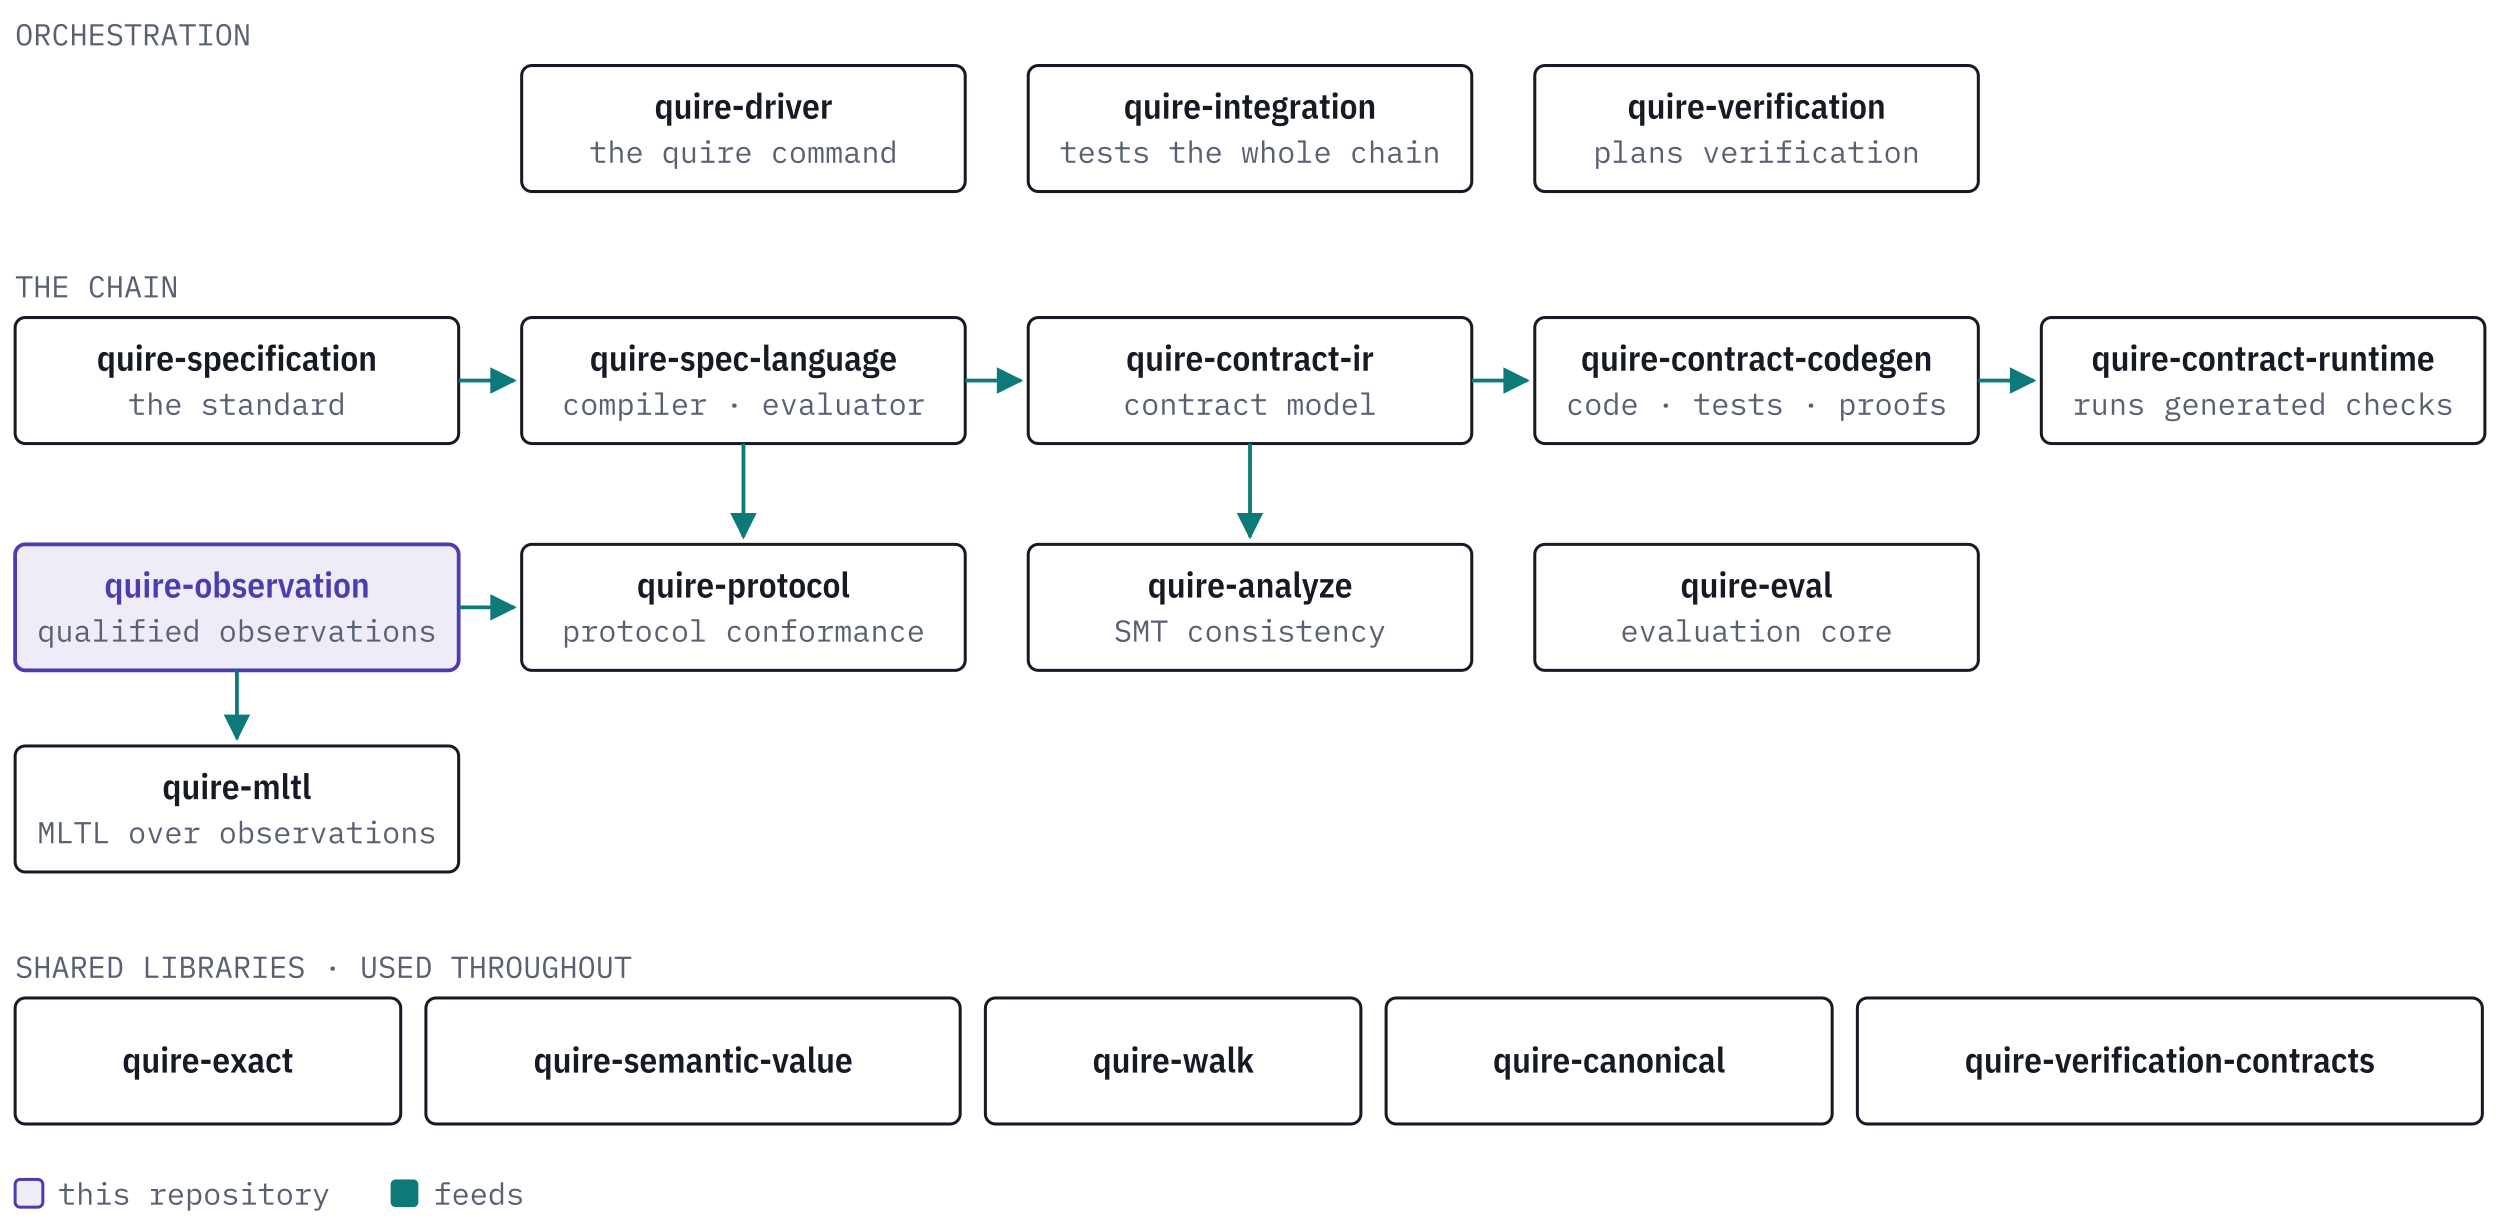
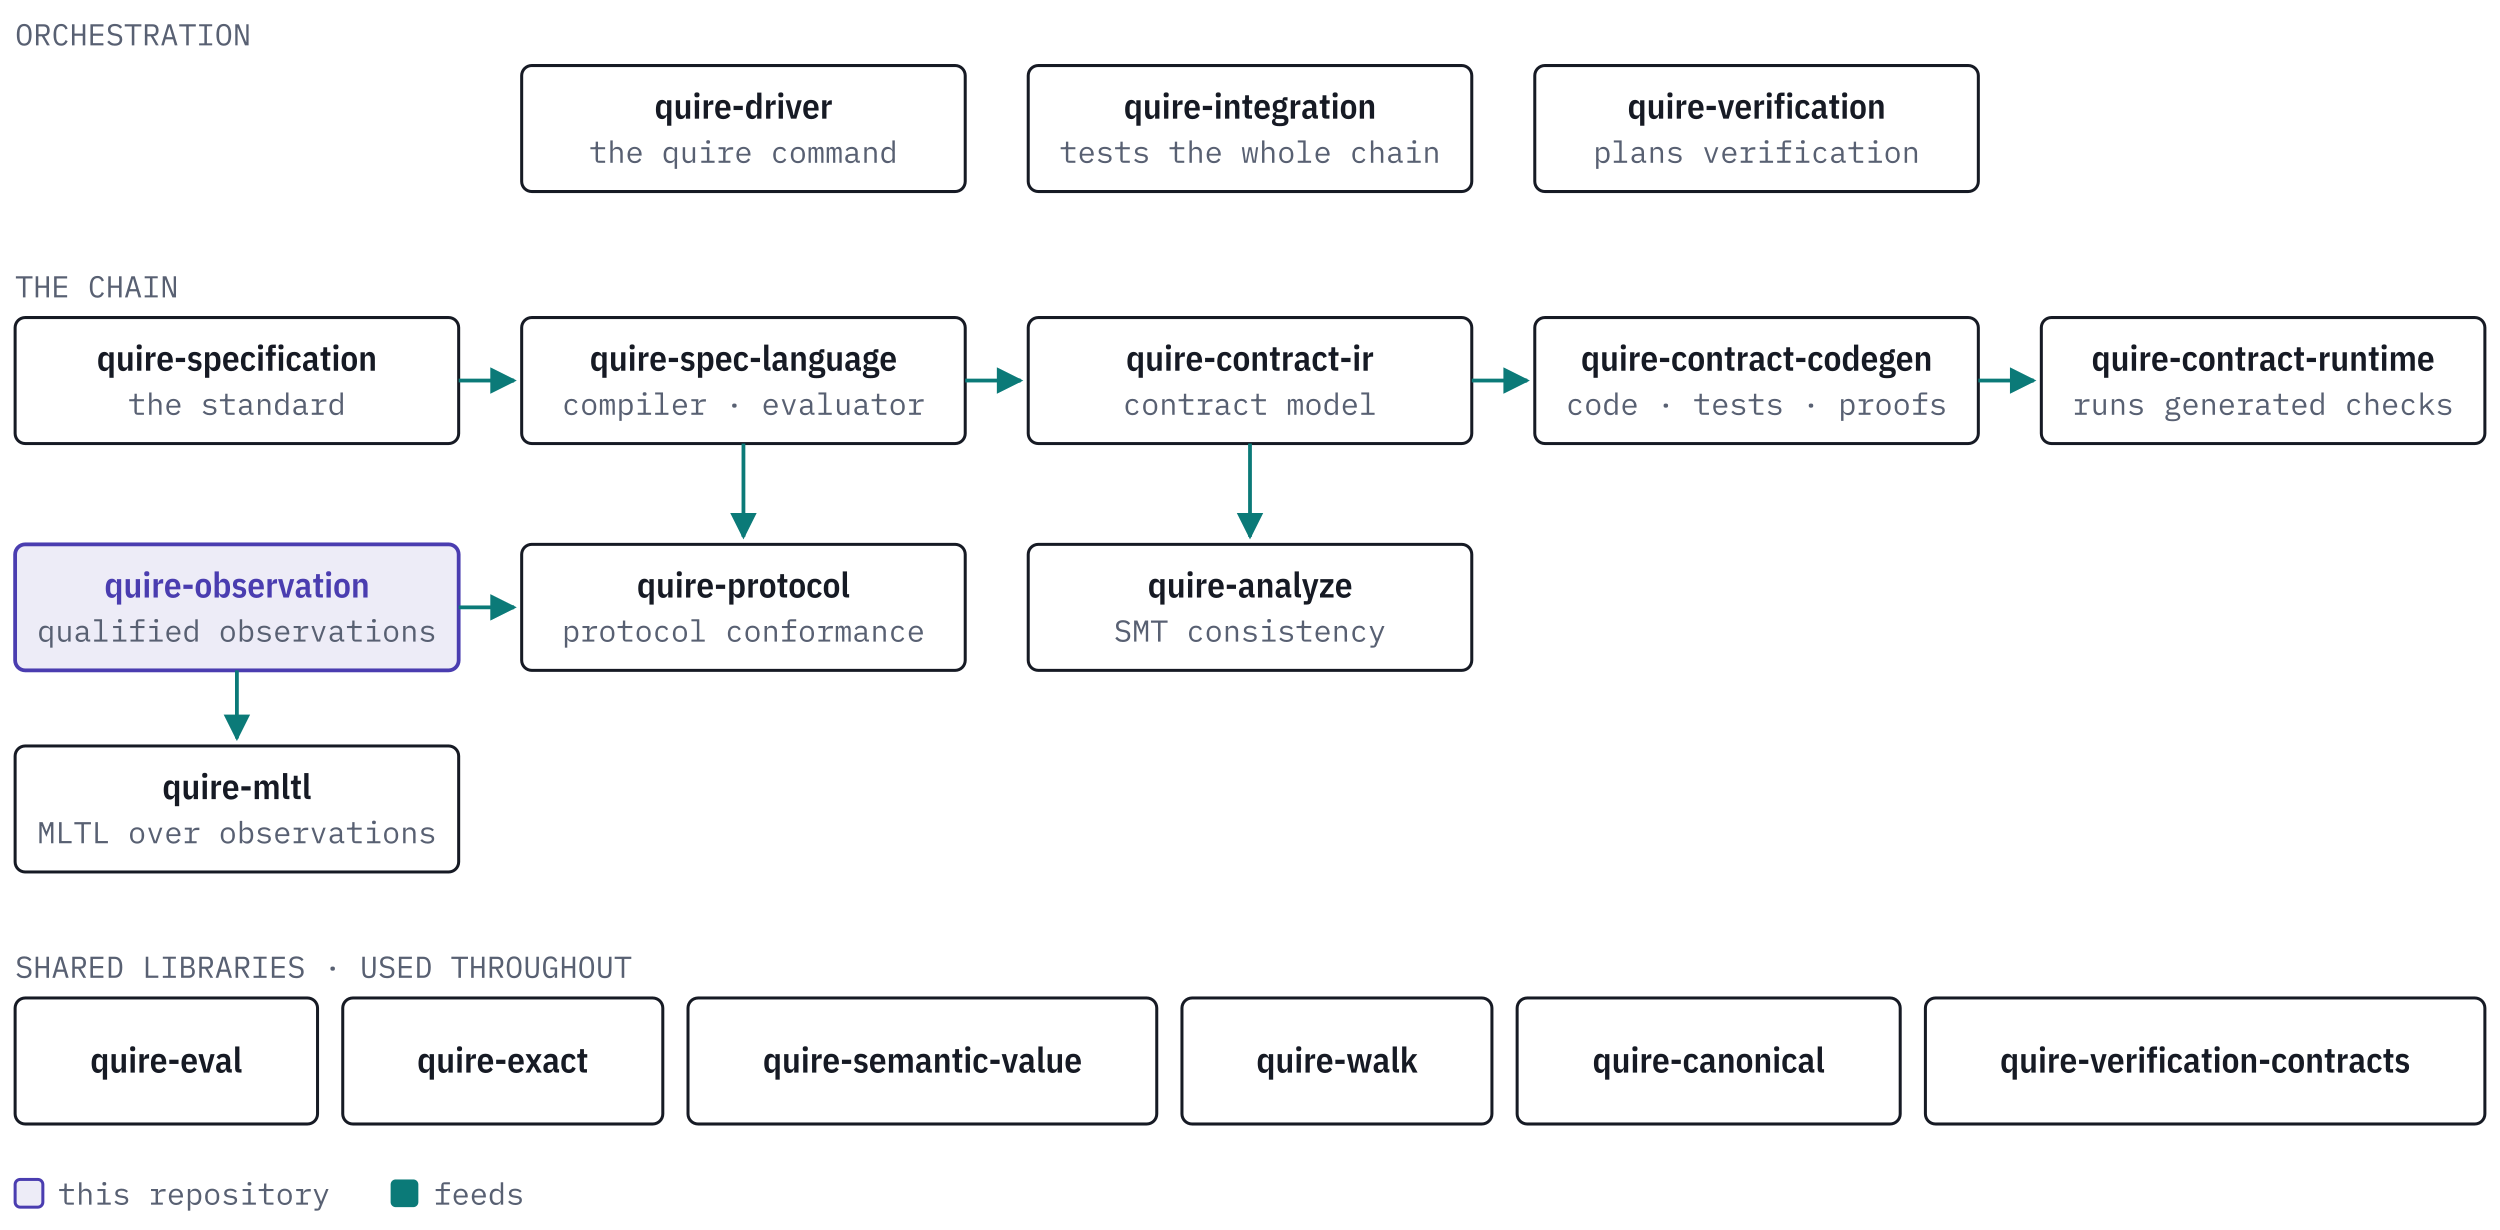
- <svg xmlns="http://www.w3.org/2000/svg" width="992" height="488" viewBox="-6 -6 992 488" role="img" aria-label="The Quire repositories. The main chain runs from the standard, quire-specification, to the compiler, quire-spec-language, then quire-contract-ir, quire-contract-codegen and quire-contract-runtime. quire-spec-language also feeds quire-protocol, and quire-contract-ir feeds quire-analyze. quire-observation feeds quire-protocol and quire-mltl. quire-eval is the evaluation core. Above the chain, quire-driver runs it, quire-integration tests it and quire-verification plans verification. Below it, shared libraries used throughout: quire-exact, quire-semantic-value, quire-walk, quire-canonical and quire-verification-contracts.">
+ <svg xmlns="http://www.w3.org/2000/svg" width="992" height="488" viewBox="-6 -6 992 488" role="img" aria-label="The Quire repositories. The main chain runs from the standard, quire-specification, to the compiler, quire-spec-language, then quire-contract-ir, quire-contract-codegen and quire-contract-runtime. quire-spec-language also feeds quire-protocol, and quire-contract-ir feeds quire-analyze. quire-observation feeds quire-protocol and quire-mltl. Above the chain, quire-driver runs it, quire-integration tests it and quire-verification plans verification. Below it, shared libraries used throughout: quire-eval, quire-exact, quire-semantic-value, quire-walk, quire-canonical and quire-verification-contracts.">
  <defs>
    <path id="mono_A" d="M481 0 422 199H177L118 0H31L245 698H356L570 0ZM304 609H295L197 272H402Z" />
    <path id="mono_B" d="M88 698H325Q415 698 466 649Q517 600 517 518Q517 455 486 419Q456 383 408 368V365Q467 351 505 312Q543 274 543 201Q543 159 529 122Q515 85 490 58Q464 31 430 16Q395 0 355 0H88ZM330 73Q388 73 421 99Q454 125 454 179V220Q454 273 421 300Q388 326 330 326H172V73ZM316 395Q369 395 399 418Q429 442 429 490V529Q429 577 399 601Q369 625 316 625H172V395Z" />
    <path id="mono_C" d="M323 -12Q195 -12 132 81Q70 174 70 349Q70 524 132 617Q195 710 323 710Q371 710 406 697Q441 684 466 662Q491 640 508 612Q525 585 538 557L466 524Q457 547 445 568Q433 588 416 604Q400 619 378 628Q355 637 323 637Q240 637 200 574Q159 511 159 406V292Q159 187 200 124Q240 61 323 61Q355 61 378 70Q400 79 416 94Q433 110 445 130Q457 151 466 174L538 141Q525 112 508 85Q491 58 466 36Q441 14 406 1Q371 -12 323 -12Z" />
    <path id="mono_D" d="M95 698H290Q418 698 481 610Q544 522 544 349Q544 176 481 88Q418 0 290 0H95ZM286 73Q370 73 412 131Q455 189 455 295V403Q455 509 412 567Q370 625 286 625H179V73Z" />
    <path id="mono_E" d="M90 0V698H520V625H174V390H508V317H174V73H520V0Z" />
    <path id="mono_G" d="M444 93H439Q430 73 418 54Q406 35 388 20Q369 6 343 -3Q317 -12 281 -12Q167 -12 112 80Q56 172 56 344Q56 524 117 617Q178 710 305 710Q354 710 390 697Q426 684 452 662Q477 640 494 612Q511 585 522 557L450 524Q441 547 430 568Q418 588 402 604Q385 619 362 628Q339 637 308 637Q224 637 184 574Q145 511 145 406V298Q145 245 153 202Q161 158 180 126Q198 94 228 76Q257 59 300 59Q368 59 406 100Q444 141 444 206V278H297V345H522V0H444Z" />
    <path id="mono_H" d="M436 317H164V0H80V698H164V390H436V698H520V0H436Z" />
    <path id="mono_I" d="M84 0V67H258V631H84V698H516V631H342V67H516V0Z" />
    <path id="mono_L" d="M120 0V698H204V73H535V0Z" />
    <path id="mono_M" d="M455 350V571H447L300 212L153 571H145V350V0H68V698H176L299 390H305L428 698H532V0H455Z" />
    <path id="mono_N" d="M163 588H156V0H80V698H199L437 110H444V698H520V0H401Z" />
    <path id="mono_O" d="M300 -12Q236 -12 190 12Q144 37 114 83Q84 129 70 196Q56 263 56 349Q56 434 70 502Q84 569 114 615Q144 661 190 686Q236 710 300 710Q364 710 410 686Q456 661 486 615Q516 569 530 502Q544 434 544 349Q544 263 530 196Q516 129 486 83Q456 37 410 12Q364 -12 300 -12ZM300 61Q342 61 371 78Q400 94 419 124Q438 154 446 196Q455 239 455 292V406Q455 458 446 501Q438 544 419 574Q400 604 371 620Q342 637 300 637Q258 637 229 620Q200 604 181 574Q162 544 154 501Q145 458 145 406V292Q145 239 154 196Q162 154 181 124Q200 94 229 78Q258 61 300 61Z" />
    <path id="mono_R" d="M174 0H90V698H344Q441 698 492 645Q543 592 543 497Q543 412 499 361Q455 310 371 302L549 0H455L285 298H174ZM342 369Q395 369 424 396Q454 422 454 471V523Q454 572 424 598Q395 625 342 625H174V369Z" />
    <path id="mono_S" d="M298 -12Q204 -12 144 22Q84 57 45 111L106 161Q147 110 192 85Q238 60 301 60Q377 60 417 95Q457 130 457 193Q457 244 428 272Q399 301 327 313L249 326Q198 335 164 353Q129 371 108 396Q87 422 78 452Q69 483 69 516Q69 612 132 661Q195 710 302 710Q386 710 444 682Q501 654 536 603L477 552Q448 590 407 614Q366 638 301 638Q230 638 192 608Q154 578 154 518Q154 471 182 442Q211 412 285 399L360 386Q411 377 446 359Q481 341 502 316Q524 291 533 260Q542 229 542 195Q542 98 478 43Q415 -12 298 -12Z" />
    <path id="mono_T" d="M342 625V0H258V625H25V698H575V625Z" />
    <path id="mono_U" d="M164 698V279Q164 228 167 188Q170 148 183 120Q196 91 224 76Q251 61 300 61Q349 61 376 76Q404 91 417 120Q430 148 433 188Q436 228 436 279V698H520V299Q520 221 512 163Q505 105 482 66Q458 27 414 8Q371 -12 300 -12Q229 -12 186 8Q142 27 118 66Q95 105 88 163Q80 221 80 299V698Z" />
    <path id="mono_a" d="M495 0Q448 0 428 24Q408 48 403 84H398Q381 39 344 14Q306 -12 243 -12Q162 -12 114 30Q66 72 66 145Q66 217 118 256Q171 295 288 295H398V346Q398 403 366 432Q334 460 275 460Q223 460 190 440Q157 419 137 384L83 424Q93 444 110 463Q127 482 152 496Q177 511 209 520Q241 528 280 528Q371 528 424 482Q478 436 478 354V70H550V0ZM257 55Q288 55 314 62Q339 70 358 82Q377 95 388 112Q398 130 398 150V235H288Q216 235 183 215Q150 195 150 157V136Q150 96 178 76Q207 55 257 55Z" />
    <path id="mono_b" d="M95 740H175V432H179Q229 528 338 528Q433 528 486 457Q540 386 540 258Q540 130 486 59Q433 -12 338 -12Q229 -12 179 84H175V0H95ZM307 59Q377 59 416 102Q454 144 454 214V302Q454 372 416 414Q377 457 307 457Q280 457 256 450Q232 443 214 430Q196 416 186 396Q175 377 175 351V165Q175 139 186 120Q196 100 214 86Q232 73 256 66Q280 59 307 59Z" />
    <path id="mono_c" d="M318 -12Q262 -12 218 8Q175 27 145 62Q115 97 100 147Q84 197 84 258Q84 319 100 369Q116 419 146 454Q176 490 219 509Q262 528 317 528Q392 528 439 495Q486 462 508 409L444 375Q430 415 398 437Q365 459 317 459Q282 459 254 448Q227 436 208 415Q189 394 180 365Q170 336 170 302V214Q170 180 180 151Q189 122 208 101Q227 80 255 68Q283 57 319 57Q371 57 405 81Q439 105 459 147L516 108Q493 56 444 22Q396 -12 318 -12Z" />
    <path id="mono_d" d="M425 84H421Q371 -12 262 -12Q167 -12 114 59Q60 130 60 258Q60 386 114 457Q167 528 262 528Q371 528 421 432H425V740H505V0H425ZM293 59Q320 59 344 66Q368 73 386 86Q404 100 414 120Q425 139 425 165V351Q425 377 414 396Q404 416 386 430Q368 443 344 450Q320 457 293 457Q223 457 184 414Q146 372 146 302V214Q146 144 184 102Q223 59 293 59Z" />
    <path id="mono_e" d="M309 -12Q253 -12 208 7Q164 26 132 62Q101 97 84 146Q67 196 67 257Q67 319 84 369Q102 419 133 454Q164 490 208 509Q251 528 304 528Q356 528 398 509Q441 490 471 456Q501 423 517 377Q533 331 533 276V238H151V214Q151 180 162 151Q173 122 194 101Q214 80 244 68Q273 57 309 57Q361 57 399 81Q437 105 457 147L516 107Q493 55 440 22Q386 -12 309 -12ZM304 462Q271 462 243 450Q215 438 194 417Q174 396 162 368Q151 339 151 305V298H447V309Q447 343 436 371Q426 399 408 420Q389 440 362 451Q336 462 304 462Z" />
    <path id="mono_f" d="M83 68H257V448H73V516H257V622Q257 674 284 707Q312 740 371 740H544V672H337V516H544V448H337V68H521V0H83Z" />
    <path id="mono_g" d="M561 -59Q561 -137 496 -174Q431 -212 301 -212Q176 -212 122 -179Q67 -146 67 -84Q67 -42 89 -19Q111 4 151 15V27Q129 38 117 55Q105 72 105 98Q105 138 132 158Q158 178 198 188V192Q150 213 124 254Q97 295 97 350Q97 389 111 422Q125 455 152 478Q178 502 215 515Q252 528 297 528Q355 528 399 507V516Q399 546 413 566Q427 586 461 586H556V516H440V481Q468 457 483 424Q498 391 498 350Q498 311 484 278Q469 245 443 222Q417 198 380 185Q342 172 297 172Q284 172 272 173Q260 174 248 176Q236 174 223 170Q210 165 199 158Q188 150 181 140Q174 130 174 117Q174 94 197 86Q220 79 257 79H371Q471 79 516 42Q561 4 561 -59ZM486 -63Q486 -32 461 -14Q436 5 374 5H195Q143 -16 143 -65Q143 -99 170 -124Q197 -148 260 -148H338Q408 -148 447 -126Q486 -105 486 -63ZM297 234Q357 234 386 262Q414 290 414 336V365Q414 411 386 438Q357 466 297 466Q237 466 209 438Q181 411 181 365V336Q181 290 209 262Q237 234 297 234Z" />
    <path id="mono_h" d="M98 740H178V432H182Q190 451 202 468Q214 486 232 499Q249 512 273 520Q297 528 329 528Q410 528 459 476Q508 425 508 331V0H428V317Q428 388 397 422Q366 457 306 457Q282 457 259 451Q236 445 218 433Q200 421 189 402Q178 383 178 358V0H98Z" />
    <path id="mono_i" d="M332 630Q297 630 283 644Q269 659 269 681V697Q269 719 283 734Q297 748 332 748Q367 748 381 734Q395 719 395 697V681Q395 659 381 644Q367 630 332 630ZM106 68H292V448H106V516H372V68H546V0H106Z" />
    <path id="mono_k" d="M105 740H185V273H189L279 358L451 516H549L335 314L574 0H475L274 268L185 187V0H105Z" />
    <path id="mono_l" d="M80 68H260V672H80V740H340V68H520V0H80Z" />
    <path id="mono_m" d="M54 0V516H128V456H132Q144 486 166 507Q188 528 231 528Q276 528 298 506Q320 483 325 447H328Q342 482 368 505Q394 528 440 528Q503 528 524 484Q546 440 546 358V0H472V345Q472 411 458 436Q445 462 409 462Q377 462 357 442Q337 421 337 379V0H263V345Q263 411 250 436Q236 462 201 462Q169 462 148 442Q128 421 128 379V0Z" />
    <path id="mono_n" d="M98 0V516H178V432H182Q190 451 202 468Q214 486 232 499Q249 512 273 520Q297 528 329 528Q410 528 459 476Q508 425 508 331V0H428V317Q428 388 397 422Q366 457 306 457Q282 457 259 451Q236 445 218 433Q200 421 189 402Q178 383 178 358V0Z" />
    <path id="mono_o" d="M300 -12Q246 -12 202 7Q159 26 128 62Q98 97 82 146Q66 196 66 258Q66 319 82 369Q98 419 128 454Q159 490 202 509Q246 528 300 528Q354 528 398 509Q441 490 472 454Q502 419 518 369Q534 319 534 258Q534 196 518 146Q502 97 472 62Q441 26 398 7Q354 -12 300 -12ZM300 57Q367 57 408 97Q449 137 449 221V295Q449 379 408 419Q367 459 300 459Q233 459 192 419Q151 379 151 295V221Q151 137 192 97Q233 57 300 57Z" />
    <path id="mono_p" d="M95 516H175V432H179Q229 528 338 528Q433 528 486 457Q540 386 540 258Q540 130 486 59Q433 -12 338 -12Q229 -12 179 84H175V-200H95ZM307 59Q377 59 416 102Q454 144 454 214V302Q454 372 416 414Q377 457 307 457Q280 457 256 450Q232 443 214 430Q196 416 186 396Q175 377 175 351V165Q175 139 186 120Q196 100 214 86Q232 73 256 66Q280 59 307 59Z" />
    <path id="mono_periodcentered" d="M300 235Q259 235 242 252Q226 269 226 295V313Q226 339 242 356Q259 373 300 373Q341 373 358 356Q374 339 374 313V295Q374 269 358 252Q341 235 300 235Z" />
    <path id="mono_q" d="M425 84H421Q371 -12 262 -12Q167 -12 114 59Q60 130 60 258Q60 386 114 457Q167 528 262 528Q371 528 421 432H425V516H505V-200H425ZM293 59Q320 59 344 66Q368 73 386 86Q404 100 414 120Q425 139 425 165V351Q425 377 414 396Q404 416 386 430Q368 443 344 450Q320 457 293 457Q223 457 184 414Q146 372 146 302V214Q146 144 184 102Q223 59 293 59Z" />
    <path id="mono_r" d="M77 68H228V448H77V516H308V386H313Q329 447 374 482Q418 516 487 516H559V436H462Q393 436 350 396Q308 356 308 291V68H469V0H77Z" />
    <path id="mono_s" d="M306 -12Q225 -12 166 16Q108 43 67 89L121 136Q158 97 202 76Q246 55 308 55Q368 55 406 76Q445 98 445 144Q445 164 438 178Q430 191 417 199Q404 207 388 212Q372 216 354 219L273 231Q246 235 214 242Q183 249 157 264Q131 280 114 306Q96 332 96 374Q96 413 112 442Q127 470 155 490Q183 509 221 518Q259 528 304 528Q374 528 426 506Q477 484 514 445L462 396Q453 407 440 418Q426 430 406 440Q387 449 361 455Q335 461 301 461Q240 461 208 440Q175 419 175 379Q175 359 182 346Q190 332 203 324Q216 316 232 312Q249 307 266 304L347 292Q375 288 406 281Q437 274 463 258Q489 243 506 217Q524 191 524 149Q524 72 464 30Q405 -12 306 -12Z" />
    <path id="mono_t" d="M325 0Q266 0 238 33Q211 66 211 118V448H39V516H167Q193 516 204 526Q214 537 214 563V698H291V516H526V448H291V68H526V0Z" />
    <path id="mono_u" d="M422 84H418Q410 65 398 48Q386 30 368 17Q351 4 327 -4Q303 -12 271 -12Q190 -12 141 40Q92 91 92 185V516H172V199Q172 128 203 94Q234 59 294 59Q318 59 341 65Q364 71 382 83Q400 95 411 114Q422 132 422 158V516H502V0H422Z" />
    <path id="mono_v" d="M249 0 64 516H145L219 300L299 67H303L383 300L457 516H536L351 0Z" />
    <path id="mono_w" d="M30 516H101L160 70H169L257 516H345L433 70H442L501 516H570L491 0H387L305 432H297L213 0H109Z" />
    <path id="mono_y" d="M467 516H547L291 -113Q282 -135 271 -152Q260 -168 245 -178Q230 -189 209 -194Q188 -200 159 -200H83V-132H203L261 10L53 516H135L222 300L299 104H303L380 300Z" />
    <path id="title_a" d="M406 0Q325 0 321 89H309Q299 41 264 14Q229 -12 177 -12Q105 -12 69 28Q33 68 33 140Q33 222 84 262Q135 302 231 302H312V347Q312 393 292 415Q273 437 228 437Q191 437 166 420Q141 402 122 370L51 434Q80 479 124 506Q169 534 238 534Q433 534 433 350V97H479V0ZM223 77Q260 77 286 98Q312 120 312 158V227H239Q155 227 155 162V140Q155 107 173 92Q191 77 223 77Z" />
    <path id="title_b" d="M66 740H187V436H201Q212 480 246 507Q279 534 324 534Q416 534 460 464Q504 395 504 261Q504 127 460 58Q416 -12 324 -12Q279 -12 246 15Q212 42 201 86H187V0H66ZM278 88Q325 88 351 117Q377 146 377 199V323Q377 376 351 405Q325 434 278 434Q237 434 212 414Q187 393 187 356V166Q187 129 212 108Q237 88 278 88Z" />
    <path id="title_c" d="M251 -12Q145 -12 90 54Q34 120 34 261Q34 402 90 468Q145 534 251 534Q328 534 374 499Q419 464 439 403L340 359Q332 397 312 416Q291 436 251 436Q161 436 161 328V194Q161 86 251 86Q293 86 315 106Q337 126 348 168L442 123Q396 -12 251 -12Z" />
    <path id="title_d" d="M357 86H343Q332 42 298 15Q265 -12 220 -12Q128 -12 84 58Q40 127 40 261Q40 395 84 464Q128 534 220 534Q265 534 298 507Q332 480 343 436H357V740H478V0H357ZM266 88Q307 88 332 108Q357 129 357 166V356Q357 393 332 414Q307 434 266 434Q219 434 193 405Q167 376 167 323V199Q167 146 193 117Q219 88 266 88Z" />
    <path id="title_e" d="M263 -12Q212 -12 170 4Q127 21 97 54Q67 88 50 140Q34 191 34 261Q34 402 90 468Q147 534 252 534Q357 534 414 468Q470 402 470 261V232H161V198Q161 146 190 116Q219 86 270 86Q313 86 342 104Q372 123 393 158L459 89Q430 43 381 16Q332 -12 263 -12ZM252 441Q161 441 161 333V307H343V333Q343 441 252 441Z" />
    <path id="title_f" d="M91 425H22V522H91V603Q91 674 122 707Q154 740 220 740H308V643H212V522H308V425H212V0H91Z" />
    <path id="title_g" d="M493 -46Q493 -87 480 -118Q468 -149 439 -170Q410 -191 362 -202Q314 -212 244 -212Q182 -212 140 -204Q98 -195 72 -179Q46 -163 35 -140Q24 -117 24 -88Q24 -48 46 -25Q68 -2 109 4V23Q77 31 62 53Q46 75 46 107Q46 139 68 160Q90 182 132 190V203Q47 245 47 357Q47 442 95 488Q143 534 244 534Q289 534 326 520V539Q326 610 394 610H467V516H366V496Q403 478 422 442Q441 407 441 357Q441 272 394 226Q346 181 244 181Q203 181 168 189Q154 183 147 170Q140 157 140 141Q140 121 153 111Q166 101 196 101H329Q418 101 456 63Q493 25 493 -46ZM380 -60Q380 -33 362 -19Q344 -5 302 -5H141Q119 -24 119 -61Q119 -93 140 -110Q162 -127 216 -127H275Q332 -127 356 -110Q380 -94 380 -60ZM244 264Q327 264 327 346V369Q327 451 244 451Q161 451 161 369V346Q161 264 244 264Z" />
    <path id="title_hyphen" d="M50 245V365H312V245Z" />
    <path id="title_i" d="M126 604Q88 604 71 620Q54 637 54 665V685Q54 713 71 730Q88 746 126 746Q164 746 181 730Q198 713 198 685V665Q198 637 181 620Q164 604 126 604ZM66 522H187V0H66Z" />
    <path id="title_k" d="M66 740H187V395L179 287H193L254 383L358 522H495L332 317L504 0H368L248 239L187 163V0H66Z" />
    <path id="title_l" d="M184 0Q121 0 94 28Q66 56 66 116V740H187V97H247V0Z" />
    <path id="title_m" d="M66 0V522H187V435H201Q232 534 324 534Q422 534 451 431H463Q480 484 516 509Q551 534 602 534Q668 534 705 486Q742 439 742 351V0H621V330Q621 432 548 432Q513 432 488 410Q464 389 464 350V0H343V330Q343 384 325 408Q307 432 271 432Q236 432 212 410Q187 389 187 350V0Z" />
    <path id="title_n" d="M66 0V522H187V435H201Q232 534 326 534Q396 534 434 486Q472 439 472 351V0H351V330Q351 432 275 432Q238 432 212 410Q187 389 187 350V0Z" />
    <path id="title_o" d="M253 -12Q149 -12 92 54Q34 120 34 261Q34 402 92 468Q149 534 253 534Q357 534 414 468Q472 402 472 261Q472 120 414 54Q357 -12 253 -12ZM253 86Q345 86 345 194V328Q345 436 253 436Q161 436 161 328V194Q161 86 253 86Z" />
    <path id="title_p" d="M66 522H187V436H201Q212 480 246 507Q279 534 324 534Q416 534 460 464Q504 395 504 261Q504 127 460 58Q416 -12 324 -12Q279 -12 246 15Q212 42 201 86H187V-200H66ZM278 88Q325 88 351 117Q377 146 377 199V323Q377 376 351 405Q325 434 278 434Q237 434 212 414Q187 393 187 356V166Q187 129 212 108Q237 88 278 88Z" />
    <path id="title_q" d="M357 86H343Q332 42 298 15Q265 -12 220 -12Q128 -12 84 58Q40 127 40 261Q40 395 84 464Q128 534 220 534Q265 534 298 507Q332 480 343 436H357V522H478V-200H357ZM266 88Q307 88 332 108Q357 129 357 166V356Q357 393 332 414Q307 434 266 434Q219 434 193 405Q167 376 167 323V199Q167 146 193 117Q219 88 266 88Z" />
    <path id="title_r" d="M66 0V522H187V415H201Q210 467 238 494Q267 522 313 522H339V398H299Q242 398 214 380Q187 362 187 317V0Z" />
    <path id="title_s" d="M224 -12Q159 -12 110 12Q61 35 24 82L98 154Q123 119 154 101Q185 83 226 83Q302 83 302 147Q302 172 290 186Q277 201 247 206L198 215Q116 230 79 266Q42 302 42 371Q42 453 90 494Q138 534 226 534Q287 534 332 514Q376 494 409 455L338 384Q318 409 290 424Q261 439 226 439Q156 439 156 376Q156 350 170 336Q184 323 214 318L264 309Q346 294 382 258Q417 223 417 159Q417 78 367 33Q317 -12 224 -12Z" />
    <path id="title_t" d="M210 0Q147 0 119 28Q91 56 91 117V425H22V522H58Q84 522 94 534Q103 546 103 572V664H212V522H306V425H212V97H298V0Z" />
    <path id="title_u" d="M346 88H332Q302 -12 205 -12Q135 -12 98 36Q60 83 60 172V522H181V192Q181 89 257 89Q294 89 320 111Q346 133 346 172V522H467V0H346Z" />
    <path id="title_v" d="M162 0 8 522H130L205 244L234 103H248L277 244L352 522H469L315 0Z" />
    <path id="title_w" d="M16 522H135L186 278L211 110H223L253 278L311 522H433L492 278L522 110H534L559 278L612 522H724L597 0H461L400 254L377 409H364L340 254L279 0H143Z" />
    <path id="title_x" d="M15 0 173 267 17 522H149L242 354H255L348 522H472L318 264L478 0H345L249 176H236L138 0Z" />
    <path id="title_y" d="M353 522H474L275 -109Q258 -162 227 -181Q196 -200 140 -200H58V-103H161L182 -29L8 522H131L209 240L237 103H249L277 241Z" />
    <path id="title_z" d="M34 0V95L275 425H42V522H412V428L170 97H418V0Z" />
    <marker id="ah-model" viewBox="0 0 10 10" refX="9" refY="5" markerWidth="7" markerHeight="7" orient="auto-start-reverse">
      <path d="M0,0 L10,5 L0,10 z" fill="#0b7a78" />
    </marker>
  </defs>
  <rect x="201" y="20" width="176" height="50" rx="4" stroke="#161a24" stroke-width="1.2" fill="none" />
  <g fill="#161a24" transform="translate(253.7,41.1) scale(0.014,-0.014)">
    <use href="#title_q" x="0" />
    <use href="#title_u" x="544" />
    <use href="#title_i" x="1077" />
    <use href="#title_r" x="1329" />
    <use href="#title_e" x="1686" />
    <use href="#title_hyphen" x="2191" />
    <use href="#title_d" x="2553" />
    <use href="#title_r" x="3097" />
    <use href="#title_i" x="3454" />
    <use href="#title_v" x="3706" />
    <use href="#title_e" x="4182" />
    <use href="#title_r" x="4687" />
  </g>
  <g fill="#586072" transform="translate(227.8,58.6) scale(0.012,-0.012)">
    <use href="#mono_t" x="0" />
    <use href="#mono_h" x="600" />
    <use href="#mono_e" x="1200" />
    <use href="#mono_q" x="2400" />
    <use href="#mono_u" x="3000" />
    <use href="#mono_i" x="3600" />
    <use href="#mono_r" x="4200" />
    <use href="#mono_e" x="4800" />
    <use href="#mono_c" x="6000" />
    <use href="#mono_o" x="6600" />
    <use href="#mono_m" x="7200" />
    <use href="#mono_m" x="7800" />
    <use href="#mono_a" x="8400" />
    <use href="#mono_n" x="9000" />
    <use href="#mono_d" x="9600" />
  </g>
  <rect x="402" y="20" width="176" height="50" rx="4" stroke="#161a24" stroke-width="1.2" fill="none" />
  <g fill="#161a24" transform="translate(439.9,41.1) scale(0.014,-0.014)">
    <use href="#title_q" x="0" />
    <use href="#title_u" x="544" />
    <use href="#title_i" x="1077" />
    <use href="#title_r" x="1329" />
    <use href="#title_e" x="1686" />
    <use href="#title_hyphen" x="2191" />
    <use href="#title_i" x="2553" />
    <use href="#title_n" x="2805" />
    <use href="#title_t" x="3337" />
    <use href="#title_e" x="3671" />
    <use href="#title_g" x="4176" />
    <use href="#title_r" x="4668" />
    <use href="#title_a" x="5025" />
    <use href="#title_t" x="5532" />
    <use href="#title_i" x="5866" />
    <use href="#title_o" x="6118" />
    <use href="#title_n" x="6624" />
  </g>
  <g fill="#586072" transform="translate(414.4,58.6) scale(0.012,-0.012)">
    <use href="#mono_t" x="0" />
    <use href="#mono_e" x="600" />
    <use href="#mono_s" x="1200" />
    <use href="#mono_t" x="1800" />
    <use href="#mono_s" x="2400" />
    <use href="#mono_t" x="3600" />
    <use href="#mono_h" x="4200" />
    <use href="#mono_e" x="4800" />
    <use href="#mono_w" x="6000" />
    <use href="#mono_h" x="6600" />
    <use href="#mono_o" x="7200" />
    <use href="#mono_l" x="7800" />
    <use href="#mono_e" x="8400" />
    <use href="#mono_c" x="9600" />
    <use href="#mono_h" x="10200" />
    <use href="#mono_a" x="10800" />
    <use href="#mono_i" x="11400" />
    <use href="#mono_n" x="12000" />
  </g>
  <rect x="603" y="20" width="176" height="50" rx="4" stroke="#161a24" stroke-width="1.2" fill="none" />
  <g fill="#161a24" transform="translate(639.8,41.1) scale(0.014,-0.014)">
    <use href="#title_q" x="0" />
    <use href="#title_u" x="544" />
    <use href="#title_i" x="1077" />
    <use href="#title_r" x="1329" />
    <use href="#title_e" x="1686" />
    <use href="#title_hyphen" x="2191" />
    <use href="#title_v" x="2553" />
    <use href="#title_e" x="3029" />
    <use href="#title_r" x="3534" />
    <use href="#title_i" x="3891" />
    <use href="#title_f" x="4143" />
    <use href="#title_i" x="4471" />
    <use href="#title_c" x="4723" />
    <use href="#title_a" x="5187" />
    <use href="#title_t" x="5694" />
    <use href="#title_i" x="6028" />
    <use href="#title_o" x="6280" />
    <use href="#title_n" x="6786" />
  </g>
  <g fill="#586072" transform="translate(626.2,58.6) scale(0.012,-0.012)">
    <use href="#mono_p" x="0" />
    <use href="#mono_l" x="600" />
    <use href="#mono_a" x="1200" />
    <use href="#mono_n" x="1800" />
    <use href="#mono_s" x="2400" />
    <use href="#mono_v" x="3600" />
    <use href="#mono_e" x="4200" />
    <use href="#mono_r" x="4800" />
    <use href="#mono_i" x="5400" />
    <use href="#mono_f" x="6000" />
    <use href="#mono_i" x="6600" />
    <use href="#mono_c" x="7200" />
    <use href="#mono_a" x="7800" />
    <use href="#mono_t" x="8400" />
    <use href="#mono_i" x="9000" />
    <use href="#mono_o" x="9600" />
    <use href="#mono_n" x="10200" />
  </g>
  <rect x="0" y="120" width="176" height="50" rx="4" stroke="#161a24" stroke-width="1.2" fill="none" />
  <g fill="#161a24" transform="translate(32.4,141.1) scale(0.014,-0.014)">
    <use href="#title_q" x="0" />
    <use href="#title_u" x="544" />
    <use href="#title_i" x="1077" />
    <use href="#title_r" x="1329" />
    <use href="#title_e" x="1686" />
    <use href="#title_hyphen" x="2191" />
    <use href="#title_s" x="2553" />
    <use href="#title_p" x="3002" />
    <use href="#title_e" x="3546" />
    <use href="#title_c" x="4051" />
    <use href="#title_i" x="4515" />
    <use href="#title_f" x="4767" />
    <use href="#title_i" x="5095" />
    <use href="#title_c" x="5347" />
    <use href="#title_a" x="5811" />
    <use href="#title_t" x="6318" />
    <use href="#title_i" x="6652" />
    <use href="#title_o" x="6904" />
    <use href="#title_n" x="7410" />
  </g>
  <g fill="#586072" transform="translate(44.8,158.6) scale(0.012,-0.012)">
    <use href="#mono_t" x="0" />
    <use href="#mono_h" x="600" />
    <use href="#mono_e" x="1200" />
    <use href="#mono_s" x="2400" />
    <use href="#mono_t" x="3000" />
    <use href="#mono_a" x="3600" />
    <use href="#mono_n" x="4200" />
    <use href="#mono_d" x="4800" />
    <use href="#mono_a" x="5400" />
    <use href="#mono_r" x="6000" />
    <use href="#mono_d" x="6600" />
  </g>
  <rect x="201" y="120" width="176" height="50" rx="4" stroke="#161a24" stroke-width="1.2" fill="none" />
  <g fill="#161a24" transform="translate(228,141.1) scale(0.014,-0.014)">
    <use href="#title_q" x="0" />
    <use href="#title_u" x="544" />
    <use href="#title_i" x="1077" />
    <use href="#title_r" x="1329" />
    <use href="#title_e" x="1686" />
    <use href="#title_hyphen" x="2191" />
    <use href="#title_s" x="2553" />
    <use href="#title_p" x="3002" />
    <use href="#title_e" x="3546" />
    <use href="#title_c" x="4051" />
    <use href="#title_hyphen" x="4515" />
    <use href="#title_l" x="4877" />
    <use href="#title_a" x="5145" />
    <use href="#title_n" x="5652" />
    <use href="#title_g" x="6184" />
    <use href="#title_u" x="6676" />
    <use href="#title_a" x="7209" />
    <use href="#title_g" x="7716" />
    <use href="#title_e" x="8208" />
  </g>
  <g fill="#586072" transform="translate(217,158.6) scale(0.012,-0.012)">
    <use href="#mono_c" x="0" />
    <use href="#mono_o" x="600" />
    <use href="#mono_m" x="1200" />
    <use href="#mono_p" x="1800" />
    <use href="#mono_i" x="2400" />
    <use href="#mono_l" x="3000" />
    <use href="#mono_e" x="3600" />
    <use href="#mono_r" x="4200" />
    <use href="#mono_periodcentered" x="5400" />
    <use href="#mono_e" x="6600" />
    <use href="#mono_v" x="7200" />
    <use href="#mono_a" x="7800" />
    <use href="#mono_l" x="8400" />
    <use href="#mono_u" x="9000" />
    <use href="#mono_a" x="9600" />
    <use href="#mono_t" x="10200" />
    <use href="#mono_o" x="10800" />
    <use href="#mono_r" x="11400" />
  </g>
  <rect x="402" y="120" width="176" height="50" rx="4" stroke="#161a24" stroke-width="1.2" fill="none" />
  <g fill="#161a24" transform="translate(440.8,141.1) scale(0.014,-0.014)">
    <use href="#title_q" x="0" />
    <use href="#title_u" x="544" />
    <use href="#title_i" x="1077" />
    <use href="#title_r" x="1329" />
    <use href="#title_e" x="1686" />
    <use href="#title_hyphen" x="2191" />
    <use href="#title_c" x="2553" />
    <use href="#title_o" x="3017" />
    <use href="#title_n" x="3523" />
    <use href="#title_t" x="4055" />
    <use href="#title_r" x="4389" />
    <use href="#title_a" x="4746" />
    <use href="#title_c" x="5253" />
    <use href="#title_t" x="5717" />
    <use href="#title_hyphen" x="6051" />
    <use href="#title_i" x="6413" />
    <use href="#title_r" x="6665" />
  </g>
  <g fill="#586072" transform="translate(439.6,158.6) scale(0.012,-0.012)">
    <use href="#mono_c" x="0" />
    <use href="#mono_o" x="600" />
    <use href="#mono_n" x="1200" />
    <use href="#mono_t" x="1800" />
    <use href="#mono_r" x="2400" />
    <use href="#mono_a" x="3000" />
    <use href="#mono_c" x="3600" />
    <use href="#mono_t" x="4200" />
    <use href="#mono_m" x="5400" />
    <use href="#mono_o" x="6000" />
    <use href="#mono_d" x="6600" />
    <use href="#mono_e" x="7200" />
    <use href="#mono_l" x="7800" />
  </g>
  <rect x="603" y="120" width="176" height="50" rx="4" stroke="#161a24" stroke-width="1.2" fill="none" />
  <g fill="#161a24" transform="translate(621.3,141.1) scale(0.014,-0.014)">
    <use href="#title_q" x="0" />
    <use href="#title_u" x="544" />
    <use href="#title_i" x="1077" />
    <use href="#title_r" x="1329" />
    <use href="#title_e" x="1686" />
    <use href="#title_hyphen" x="2191" />
    <use href="#title_c" x="2553" />
    <use href="#title_o" x="3017" />
    <use href="#title_n" x="3523" />
    <use href="#title_t" x="4055" />
    <use href="#title_r" x="4389" />
    <use href="#title_a" x="4746" />
    <use href="#title_c" x="5253" />
    <use href="#title_t" x="5717" />
    <use href="#title_hyphen" x="6051" />
    <use href="#title_c" x="6413" />
    <use href="#title_o" x="6877" />
    <use href="#title_d" x="7383" />
    <use href="#title_e" x="7927" />
    <use href="#title_g" x="8432" />
    <use href="#title_e" x="8924" />
    <use href="#title_n" x="9429" />
  </g>
  <g fill="#586072" transform="translate(615.4,158.6) scale(0.012,-0.012)">
    <use href="#mono_c" x="0" />
    <use href="#mono_o" x="600" />
    <use href="#mono_d" x="1200" />
    <use href="#mono_e" x="1800" />
    <use href="#mono_periodcentered" x="3000" />
    <use href="#mono_t" x="4200" />
    <use href="#mono_e" x="4800" />
    <use href="#mono_s" x="5400" />
    <use href="#mono_t" x="6000" />
    <use href="#mono_s" x="6600" />
    <use href="#mono_periodcentered" x="7800" />
    <use href="#mono_p" x="9000" />
    <use href="#mono_r" x="9600" />
    <use href="#mono_o" x="10200" />
    <use href="#mono_o" x="10800" />
    <use href="#mono_f" x="11400" />
    <use href="#mono_s" x="12000" />
  </g>
  <rect x="804" y="120" width="176" height="50" rx="4" stroke="#161a24" stroke-width="1.2" fill="none" />
  <g fill="#161a24" transform="translate(823.9,141.1) scale(0.014,-0.014)">
    <use href="#title_q" x="0" />
    <use href="#title_u" x="544" />
    <use href="#title_i" x="1077" />
    <use href="#title_r" x="1329" />
    <use href="#title_e" x="1686" />
    <use href="#title_hyphen" x="2191" />
    <use href="#title_c" x="2553" />
    <use href="#title_o" x="3017" />
    <use href="#title_n" x="3523" />
    <use href="#title_t" x="4055" />
    <use href="#title_r" x="4389" />
    <use href="#title_a" x="4746" />
    <use href="#title_c" x="5253" />
    <use href="#title_t" x="5717" />
    <use href="#title_hyphen" x="6051" />
    <use href="#title_r" x="6413" />
    <use href="#title_u" x="6770" />
    <use href="#title_n" x="7303" />
    <use href="#title_t" x="7835" />
    <use href="#title_i" x="8169" />
    <use href="#title_m" x="8421" />
    <use href="#title_e" x="9223" />
  </g>
  <g fill="#586072" transform="translate(816.4,158.6) scale(0.012,-0.012)">
    <use href="#mono_r" x="0" />
    <use href="#mono_u" x="600" />
    <use href="#mono_n" x="1200" />
    <use href="#mono_s" x="1800" />
    <use href="#mono_g" x="3000" />
    <use href="#mono_e" x="3600" />
    <use href="#mono_n" x="4200" />
    <use href="#mono_e" x="4800" />
    <use href="#mono_r" x="5400" />
    <use href="#mono_a" x="6000" />
    <use href="#mono_t" x="6600" />
    <use href="#mono_e" x="7200" />
    <use href="#mono_d" x="7800" />
    <use href="#mono_c" x="9000" />
    <use href="#mono_h" x="9600" />
    <use href="#mono_e" x="10200" />
    <use href="#mono_c" x="10800" />
    <use href="#mono_k" x="11400" />
    <use href="#mono_s" x="12000" />
  </g>
  <rect x="0" y="210" width="176" height="50" rx="4" stroke="#4a3db0" stroke-width="1.5" fill="#4a3db0" fill-opacity="0.1" />
  <g fill="#4a3db0" transform="translate(35.4,231.1) scale(0.014,-0.014)">
    <use href="#title_q" x="0" />
    <use href="#title_u" x="544" />
    <use href="#title_i" x="1077" />
    <use href="#title_r" x="1329" />
    <use href="#title_e" x="1686" />
    <use href="#title_hyphen" x="2191" />
    <use href="#title_o" x="2553" />
    <use href="#title_b" x="3059" />
    <use href="#title_s" x="3603" />
    <use href="#title_e" x="4052" />
    <use href="#title_r" x="4557" />
    <use href="#title_v" x="4914" />
    <use href="#title_a" x="5390" />
    <use href="#title_t" x="5897" />
    <use href="#title_i" x="6231" />
    <use href="#title_o" x="6483" />
    <use href="#title_n" x="6989" />
  </g>
  <g fill="#586072" transform="translate(8.8,248.6) scale(0.012,-0.012)">
    <use href="#mono_q" x="0" />
    <use href="#mono_u" x="600" />
    <use href="#mono_a" x="1200" />
    <use href="#mono_l" x="1800" />
    <use href="#mono_i" x="2400" />
    <use href="#mono_f" x="3000" />
    <use href="#mono_i" x="3600" />
    <use href="#mono_e" x="4200" />
    <use href="#mono_d" x="4800" />
    <use href="#mono_o" x="6000" />
    <use href="#mono_b" x="6600" />
    <use href="#mono_s" x="7200" />
    <use href="#mono_e" x="7800" />
    <use href="#mono_r" x="8400" />
    <use href="#mono_v" x="9000" />
    <use href="#mono_a" x="9600" />
    <use href="#mono_t" x="10200" />
    <use href="#mono_i" x="10800" />
    <use href="#mono_o" x="11400" />
    <use href="#mono_n" x="12000" />
    <use href="#mono_s" x="12600" />
  </g>
  <rect x="201" y="210" width="176" height="50" rx="4" stroke="#161a24" stroke-width="1.2" fill="none" />
  <g fill="#161a24" transform="translate(246.7,231.1) scale(0.014,-0.014)">
    <use href="#title_q" x="0" />
    <use href="#title_u" x="544" />
    <use href="#title_i" x="1077" />
    <use href="#title_r" x="1329" />
    <use href="#title_e" x="1686" />
    <use href="#title_hyphen" x="2191" />
    <use href="#title_p" x="2553" />
    <use href="#title_r" x="3097" />
    <use href="#title_o" x="3454" />
    <use href="#title_t" x="3960" />
    <use href="#title_o" x="4294" />
    <use href="#title_c" x="4800" />
    <use href="#title_o" x="5264" />
    <use href="#title_l" x="5770" />
  </g>
  <g fill="#586072" transform="translate(217,248.6) scale(0.012,-0.012)">
    <use href="#mono_p" x="0" />
    <use href="#mono_r" x="600" />
    <use href="#mono_o" x="1200" />
    <use href="#mono_t" x="1800" />
    <use href="#mono_o" x="2400" />
    <use href="#mono_c" x="3000" />
    <use href="#mono_o" x="3600" />
    <use href="#mono_l" x="4200" />
    <use href="#mono_c" x="5400" />
    <use href="#mono_o" x="6000" />
    <use href="#mono_n" x="6600" />
    <use href="#mono_f" x="7200" />
    <use href="#mono_o" x="7800" />
    <use href="#mono_r" x="8400" />
    <use href="#mono_m" x="9000" />
    <use href="#mono_a" x="9600" />
    <use href="#mono_n" x="10200" />
    <use href="#mono_c" x="10800" />
    <use href="#mono_e" x="11400" />
  </g>
-   <rect x="603" y="210" width="176" height="50" rx="4" stroke="#161a24" stroke-width="1.2" fill="none" />
-   <g fill="#161a24" transform="translate(660.8,231.1) scale(0.014,-0.014)">
-     <use href="#title_q" x="0" />
-     <use href="#title_u" x="544" />
-     <use href="#title_i" x="1077" />
-     <use href="#title_r" x="1329" />
-     <use href="#title_e" x="1686" />
-     <use href="#title_hyphen" x="2191" />
-     <use href="#title_e" x="2553" />
-     <use href="#title_v" x="3058" />
-     <use href="#title_a" x="3534" />
-     <use href="#title_l" x="4041" />
-   </g>
-   <g fill="#586072" transform="translate(637,248.6) scale(0.012,-0.012)">
-     <use href="#mono_e" x="0" />
-     <use href="#mono_v" x="600" />
-     <use href="#mono_a" x="1200" />
-     <use href="#mono_l" x="1800" />
-     <use href="#mono_u" x="2400" />
-     <use href="#mono_a" x="3000" />
-     <use href="#mono_t" x="3600" />
-     <use href="#mono_i" x="4200" />
-     <use href="#mono_o" x="4800" />
-     <use href="#mono_n" x="5400" />
-     <use href="#mono_c" x="6600" />
-     <use href="#mono_o" x="7200" />
-     <use href="#mono_r" x="7800" />
-     <use href="#mono_e" x="8400" />
-   </g>
  <rect x="402" y="210" width="176" height="50" rx="4" stroke="#161a24" stroke-width="1.2" fill="none" />
  <g fill="#161a24" transform="translate(449.4,231.1) scale(0.014,-0.014)">
    <use href="#title_q" x="0" />
    <use href="#title_u" x="544" />
    <use href="#title_i" x="1077" />
    <use href="#title_r" x="1329" />
    <use href="#title_e" x="1686" />
    <use href="#title_hyphen" x="2191" />
    <use href="#title_a" x="2553" />
    <use href="#title_n" x="3060" />
    <use href="#title_a" x="3592" />
    <use href="#title_l" x="4099" />
    <use href="#title_y" x="4367" />
    <use href="#title_z" x="4850" />
    <use href="#title_e" x="5302" />
  </g>
  <g fill="#586072" transform="translate(436,248.6) scale(0.012,-0.012)">
    <use href="#mono_S" x="0" />
    <use href="#mono_M" x="600" />
    <use href="#mono_T" x="1200" />
    <use href="#mono_c" x="2400" />
    <use href="#mono_o" x="3000" />
    <use href="#mono_n" x="3600" />
    <use href="#mono_s" x="4200" />
    <use href="#mono_i" x="4800" />
    <use href="#mono_s" x="5400" />
    <use href="#mono_t" x="6000" />
    <use href="#mono_e" x="6600" />
    <use href="#mono_n" x="7200" />
    <use href="#mono_c" x="7800" />
    <use href="#mono_y" x="8400" />
  </g>
  <rect x="0" y="290" width="176" height="50" rx="4" stroke="#161a24" stroke-width="1.2" fill="none" />
  <g fill="#161a24" transform="translate(58.4,311.1) scale(0.014,-0.014)">
    <use href="#title_q" x="0" />
    <use href="#title_u" x="544" />
    <use href="#title_i" x="1077" />
    <use href="#title_r" x="1329" />
    <use href="#title_e" x="1686" />
    <use href="#title_hyphen" x="2191" />
    <use href="#title_m" x="2553" />
    <use href="#title_l" x="3355" />
    <use href="#title_t" x="3623" />
    <use href="#title_l" x="3957" />
  </g>
  <g fill="#586072" transform="translate(8.8,328.6) scale(0.012,-0.012)">
    <use href="#mono_M" x="0" />
    <use href="#mono_L" x="600" />
    <use href="#mono_T" x="1200" />
    <use href="#mono_L" x="1800" />
    <use href="#mono_o" x="3000" />
    <use href="#mono_v" x="3600" />
    <use href="#mono_e" x="4200" />
    <use href="#mono_r" x="4800" />
    <use href="#mono_o" x="6000" />
    <use href="#mono_b" x="6600" />
    <use href="#mono_s" x="7200" />
    <use href="#mono_e" x="7800" />
    <use href="#mono_r" x="8400" />
    <use href="#mono_v" x="9000" />
    <use href="#mono_a" x="9600" />
    <use href="#mono_t" x="10200" />
    <use href="#mono_i" x="10800" />
    <use href="#mono_o" x="11400" />
    <use href="#mono_n" x="12000" />
    <use href="#mono_s" x="12600" />
  </g>
  <path d="M176,145 L198,145" fill="none" stroke="#0b7a78" stroke-width="1.5" marker-end="url(#ah-model)" />
  <path d="M377,145 L399,145" fill="none" stroke="#0b7a78" stroke-width="1.5" marker-end="url(#ah-model)" />
  <path d="M578,145 L600,145" fill="none" stroke="#0b7a78" stroke-width="1.5" marker-end="url(#ah-model)" />
  <path d="M779,145 L801,145" fill="none" stroke="#0b7a78" stroke-width="1.5" marker-end="url(#ah-model)" />
  <path d="M289,170 L289,207" fill="none" stroke="#0b7a78" stroke-width="1.5" marker-end="url(#ah-model)" />
  <path d="M490,170 L490,207" fill="none" stroke="#0b7a78" stroke-width="1.5" marker-end="url(#ah-model)" />
  <path d="M176,235 L198,235" fill="none" stroke="#0b7a78" stroke-width="1.5" marker-end="url(#ah-model)" />
  <path d="M88,260 L88,287" fill="none" stroke="#0b7a78" stroke-width="1.5" marker-end="url(#ah-model)" />
  <g fill="#586072" transform="translate(0,12) scale(0.012,-0.012)">
    <use href="#mono_O" x="0" />
    <use href="#mono_R" x="600" />
    <use href="#mono_C" x="1200" />
    <use href="#mono_H" x="1800" />
    <use href="#mono_E" x="2400" />
    <use href="#mono_S" x="3000" />
    <use href="#mono_T" x="3600" />
    <use href="#mono_R" x="4200" />
    <use href="#mono_A" x="4800" />
    <use href="#mono_T" x="5400" />
    <use href="#mono_I" x="6000" />
    <use href="#mono_O" x="6600" />
    <use href="#mono_N" x="7200" />
  </g>
  <g fill="#586072" transform="translate(0,112) scale(0.012,-0.012)">
    <use href="#mono_T" x="0" />
    <use href="#mono_H" x="600" />
    <use href="#mono_E" x="1200" />
    <use href="#mono_C" x="2400" />
    <use href="#mono_H" x="3000" />
    <use href="#mono_A" x="3600" />
    <use href="#mono_I" x="4200" />
    <use href="#mono_N" x="4800" />
  </g>
  <g fill="#586072" transform="translate(0,382) scale(0.012,-0.012)">
    <use href="#mono_S" x="0" />
    <use href="#mono_H" x="600" />
    <use href="#mono_A" x="1200" />
    <use href="#mono_R" x="1800" />
    <use href="#mono_E" x="2400" />
    <use href="#mono_D" x="3000" />
    <use href="#mono_L" x="4200" />
    <use href="#mono_I" x="4800" />
    <use href="#mono_B" x="5400" />
    <use href="#mono_R" x="6000" />
    <use href="#mono_A" x="6600" />
    <use href="#mono_R" x="7200" />
    <use href="#mono_I" x="7800" />
    <use href="#mono_E" x="8400" />
    <use href="#mono_S" x="9000" />
    <use href="#mono_periodcentered" x="10200" />
    <use href="#mono_U" x="11400" />
    <use href="#mono_S" x="12000" />
    <use href="#mono_E" x="12600" />
    <use href="#mono_D" x="13200" />
    <use href="#mono_T" x="14400" />
    <use href="#mono_H" x="15000" />
    <use href="#mono_R" x="15600" />
    <use href="#mono_O" x="16200" />
    <use href="#mono_U" x="16800" />
    <use href="#mono_G" x="17400" />
    <use href="#mono_H" x="18000" />
    <use href="#mono_O" x="18600" />
    <use href="#mono_U" x="19200" />
    <use href="#mono_T" x="19800" />
  </g>
-   <rect x="0" y="390" width="153" height="50" rx="4" stroke="#161a24" stroke-width="1.2" fill="none" />
-   <g fill="#161a24" transform="translate(42.5,419.6) scale(0.014,-0.014)">
+   <rect x="0" y="390" width="120" height="50" rx="4" stroke="#161a24" stroke-width="1.2" fill="none" />
+   <g fill="#161a24" transform="translate(29.8,419.6) scale(0.014,-0.014)">
+     <use href="#title_q" x="0" />
+     <use href="#title_u" x="544" />
+     <use href="#title_i" x="1077" />
+     <use href="#title_r" x="1329" />
+     <use href="#title_e" x="1686" />
+     <use href="#title_hyphen" x="2191" />
+     <use href="#title_e" x="2553" />
+     <use href="#title_v" x="3058" />
+     <use href="#title_a" x="3534" />
+     <use href="#title_l" x="4041" />
+   </g>
+   <rect x="130" y="390" width="127" height="50" rx="4" stroke="#161a24" stroke-width="1.2" fill="none" />
+   <g fill="#161a24" transform="translate(159.5,419.6) scale(0.014,-0.014)">
    <use href="#title_q" x="0" />
    <use href="#title_u" x="544" />
    <use href="#title_i" x="1077" />
    <use href="#title_r" x="1329" />
    <use href="#title_e" x="1686" />
    <use href="#title_hyphen" x="2191" />
    <use href="#title_e" x="2553" />
    <use href="#title_x" x="3058" />
    <use href="#title_a" x="3546" />
    <use href="#title_c" x="4053" />
    <use href="#title_t" x="4517" />
  </g>
-   <rect x="163" y="390" width="212" height="50" rx="4" stroke="#161a24" stroke-width="1.2" fill="none" />
-   <g fill="#161a24" transform="translate(205.7,419.6) scale(0.014,-0.014)">
+   <rect x="267" y="390" width="186" height="50" rx="4" stroke="#161a24" stroke-width="1.2" fill="none" />
+   <g fill="#161a24" transform="translate(296.7,419.6) scale(0.014,-0.014)">
    <use href="#title_q" x="0" />
    <use href="#title_u" x="544" />
    <use href="#title_i" x="1077" />
    <use href="#title_r" x="1329" />
    <use href="#title_e" x="1686" />
    <use href="#title_hyphen" x="2191" />
    <use href="#title_s" x="2553" />
    <use href="#title_e" x="3002" />
    <use href="#title_m" x="3507" />
    <use href="#title_a" x="4309" />
    <use href="#title_n" x="4816" />
    <use href="#title_t" x="5348" />
    <use href="#title_i" x="5682" />
    <use href="#title_c" x="5934" />
    <use href="#title_hyphen" x="6398" />
    <use href="#title_v" x="6760" />
    <use href="#title_a" x="7236" />
    <use href="#title_l" x="7743" />
    <use href="#title_u" x="8011" />
    <use href="#title_e" x="8544" />
  </g>
-   <rect x="385" y="390" width="149" height="50" rx="4" stroke="#161a24" stroke-width="1.2" fill="none" />
-   <g fill="#161a24" transform="translate(427.5,419.6) scale(0.014,-0.014)">
+   <rect x="463" y="390" width="123" height="50" rx="4" stroke="#161a24" stroke-width="1.2" fill="none" />
+   <g fill="#161a24" transform="translate(492.5,419.6) scale(0.014,-0.014)">
    <use href="#title_q" x="0" />
    <use href="#title_u" x="544" />
    <use href="#title_i" x="1077" />
    <use href="#title_r" x="1329" />
    <use href="#title_e" x="1686" />
    <use href="#title_hyphen" x="2191" />
    <use href="#title_w" x="2553" />
    <use href="#title_a" x="3292" />
    <use href="#title_l" x="3799" />
    <use href="#title_k" x="4067" />
  </g>
-   <rect x="544" y="390" width="177" height="50" rx="4" stroke="#161a24" stroke-width="1.2" fill="none" />
-   <g fill="#161a24" transform="translate(586.4,419.6) scale(0.014,-0.014)">
+   <rect x="596" y="390" width="152" height="50" rx="4" stroke="#161a24" stroke-width="1.2" fill="none" />
+   <g fill="#161a24" transform="translate(625.9,419.6) scale(0.014,-0.014)">
    <use href="#title_q" x="0" />
    <use href="#title_u" x="544" />
    <use href="#title_i" x="1077" />
    <use href="#title_r" x="1329" />
    <use href="#title_e" x="1686" />
    <use href="#title_hyphen" x="2191" />
    <use href="#title_c" x="2553" />
    <use href="#title_a" x="3017" />
    <use href="#title_n" x="3524" />
    <use href="#title_o" x="4056" />
    <use href="#title_n" x="4562" />
    <use href="#title_i" x="5094" />
    <use href="#title_c" x="5346" />
    <use href="#title_a" x="5810" />
    <use href="#title_l" x="6317" />
  </g>
-   <rect x="731" y="390" width="248" height="50" rx="4" stroke="#161a24" stroke-width="1.2" fill="none" />
-   <g fill="#161a24" transform="translate(773.6,419.6) scale(0.014,-0.014)">
+   <rect x="758" y="390" width="222" height="50" rx="4" stroke="#161a24" stroke-width="1.2" fill="none" />
+   <g fill="#161a24" transform="translate(787.6,419.6) scale(0.014,-0.014)">
    <use href="#title_q" x="0" />
    <use href="#title_u" x="544" />
    <use href="#title_i" x="1077" />
    <use href="#title_r" x="1329" />
    <use href="#title_e" x="1686" />
    <use href="#title_hyphen" x="2191" />
    <use href="#title_v" x="2553" />
    <use href="#title_e" x="3029" />
    <use href="#title_r" x="3534" />
    <use href="#title_i" x="3891" />
    <use href="#title_f" x="4143" />
    <use href="#title_i" x="4471" />
    <use href="#title_c" x="4723" />
    <use href="#title_a" x="5187" />
    <use href="#title_t" x="5694" />
    <use href="#title_i" x="6028" />
    <use href="#title_o" x="6280" />
    <use href="#title_n" x="6786" />
    <use href="#title_hyphen" x="7318" />
    <use href="#title_c" x="7680" />
    <use href="#title_o" x="8144" />
    <use href="#title_n" x="8650" />
    <use href="#title_t" x="9182" />
    <use href="#title_r" x="9516" />
    <use href="#title_a" x="9873" />
    <use href="#title_c" x="10380" />
    <use href="#title_t" x="10844" />
    <use href="#title_s" x="11178" />
  </g>
  <rect x="0" y="462" width="11" height="11" rx="2" stroke="#4a3db0" stroke-width="1.2" fill="#4a3db0" fill-opacity="0.1" />
  <g fill="#586072" transform="translate(17,472) scale(0.012,-0.012)">
    <use href="#mono_t" x="0" />
    <use href="#mono_h" x="600" />
    <use href="#mono_i" x="1200" />
    <use href="#mono_s" x="1800" />
    <use href="#mono_r" x="3000" />
    <use href="#mono_e" x="3600" />
    <use href="#mono_p" x="4200" />
    <use href="#mono_o" x="4800" />
    <use href="#mono_s" x="5400" />
    <use href="#mono_i" x="6000" />
    <use href="#mono_t" x="6600" />
    <use href="#mono_o" x="7200" />
    <use href="#mono_r" x="7800" />
    <use href="#mono_y" x="8400" />
  </g>
  <rect x="149" y="462" width="11" height="11" rx="2" fill="#0b7a78" fill-opacity="1" />
  <g fill="#586072" transform="translate(166,472) scale(0.012,-0.012)">
    <use href="#mono_f" x="0" />
    <use href="#mono_e" x="600" />
    <use href="#mono_e" x="1200" />
    <use href="#mono_d" x="1800" />
    <use href="#mono_s" x="2400" />
  </g>
</svg>
